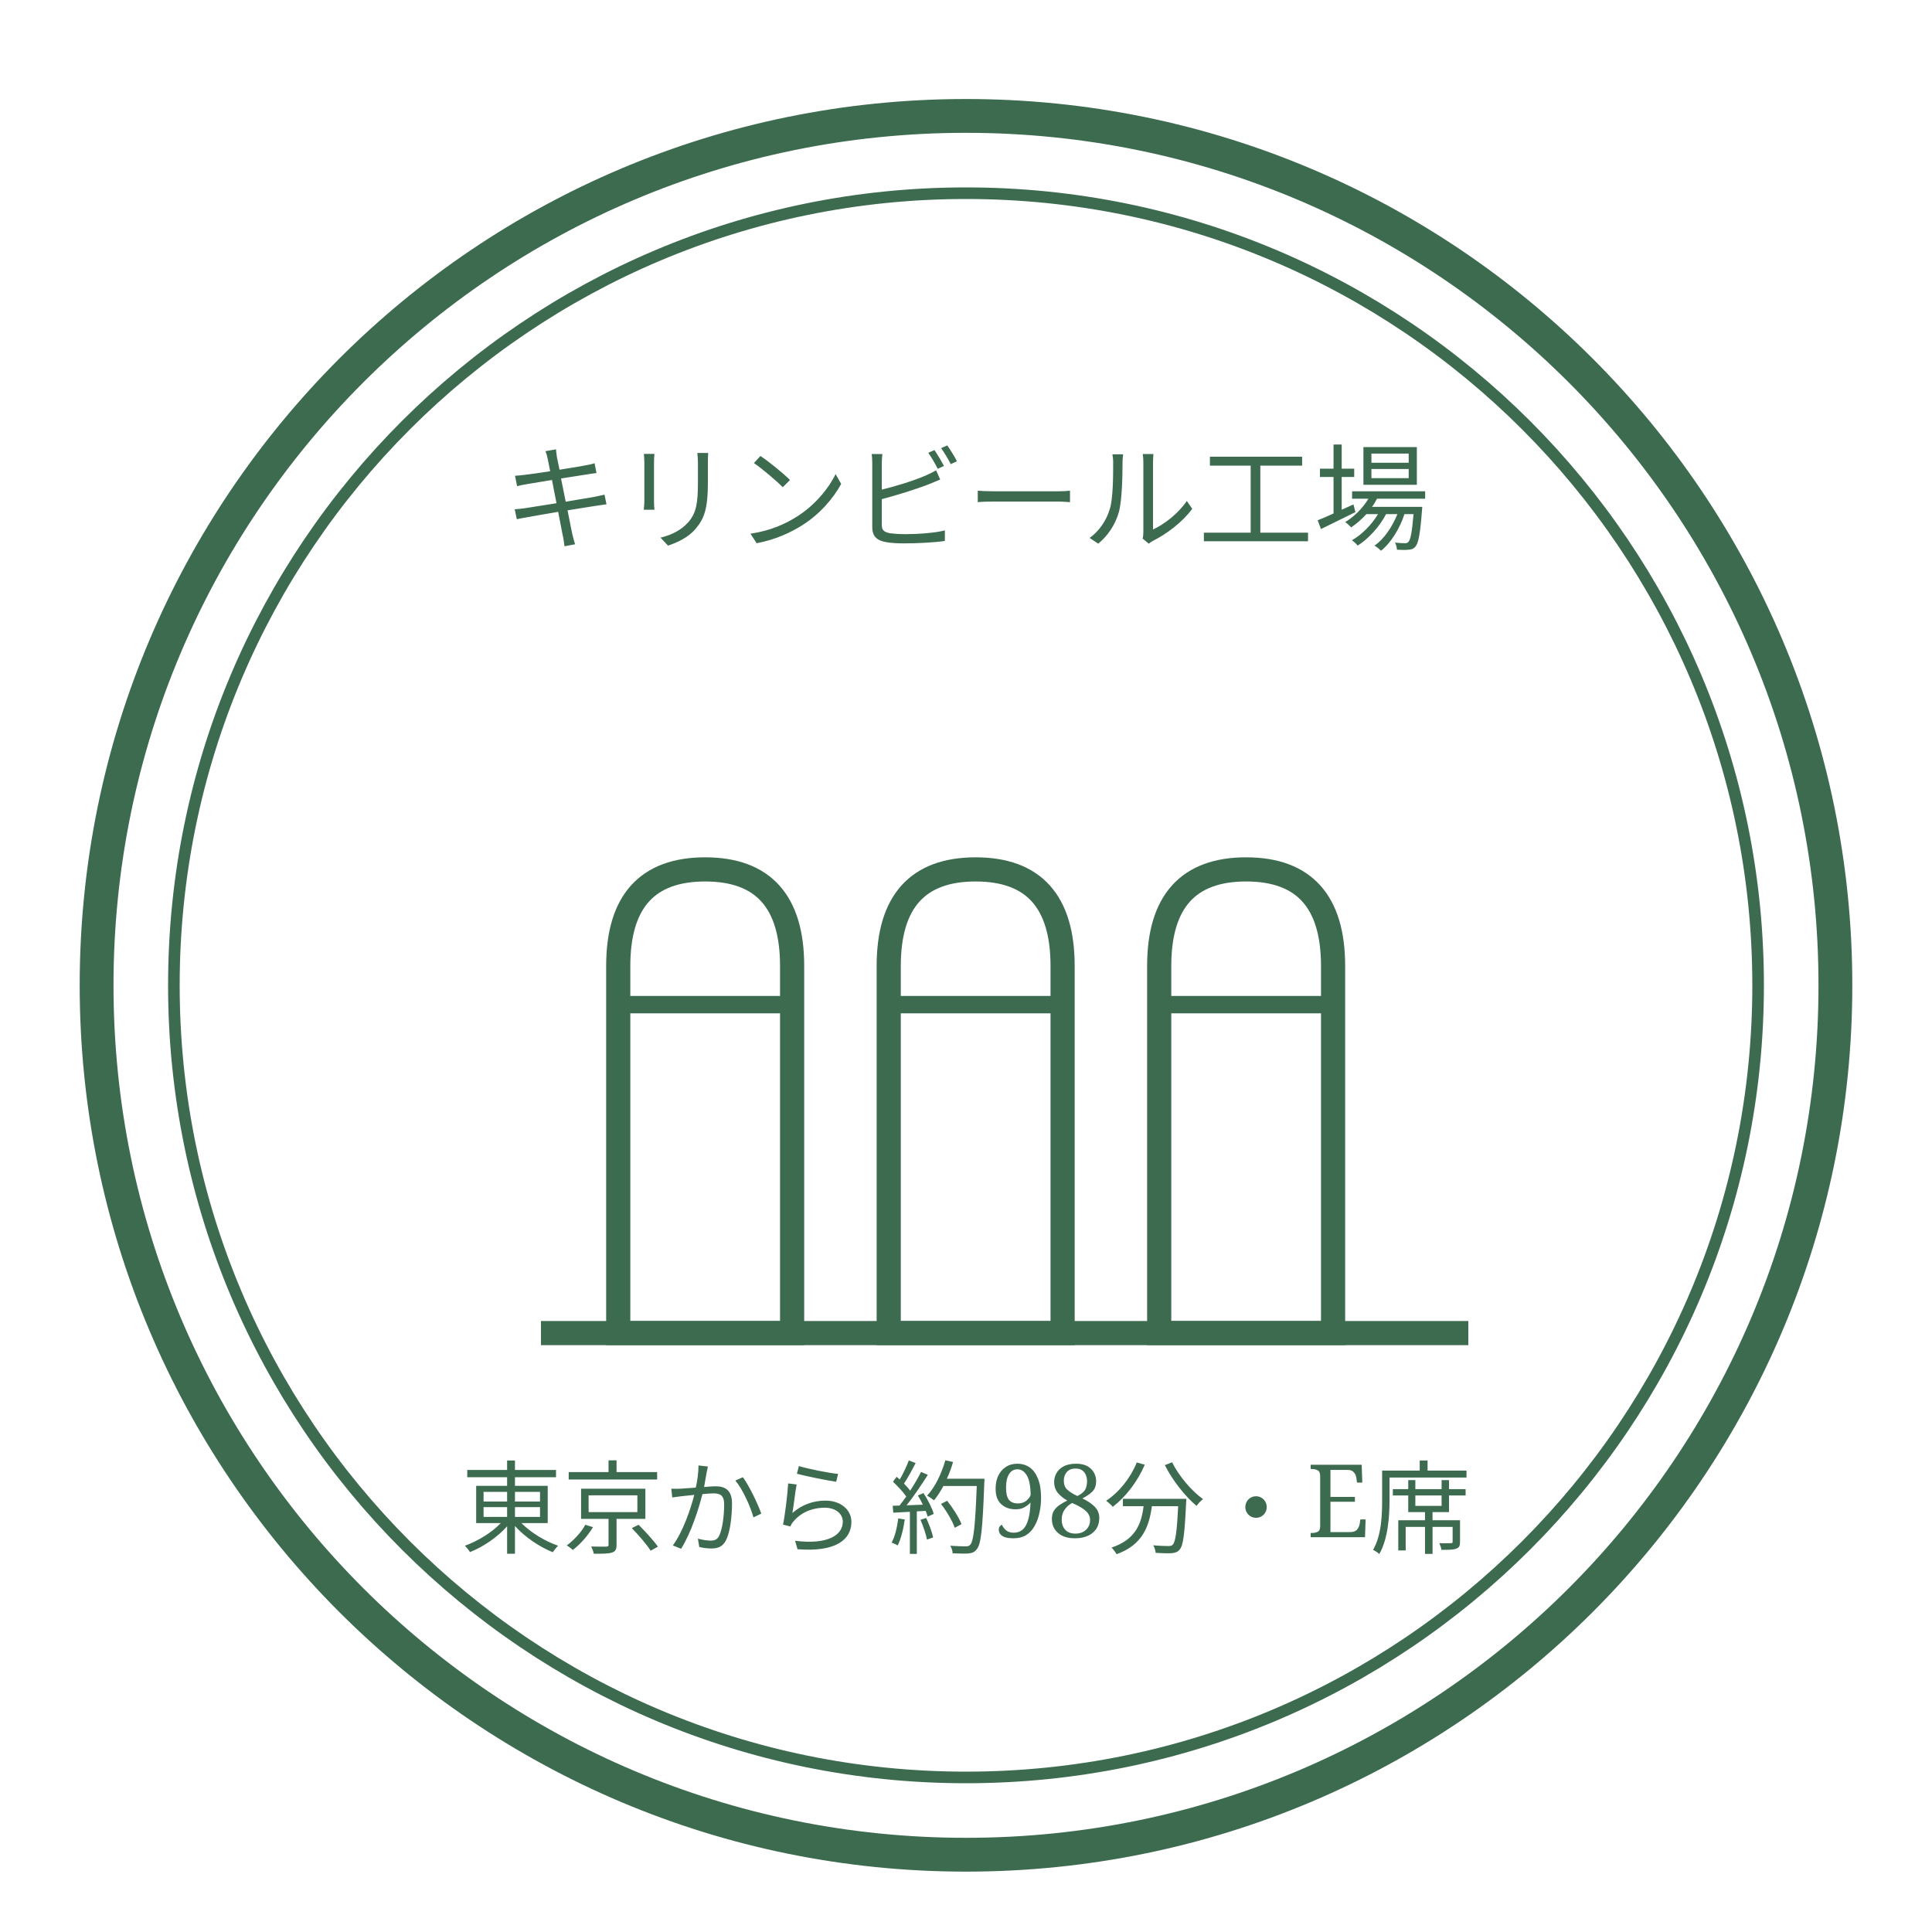
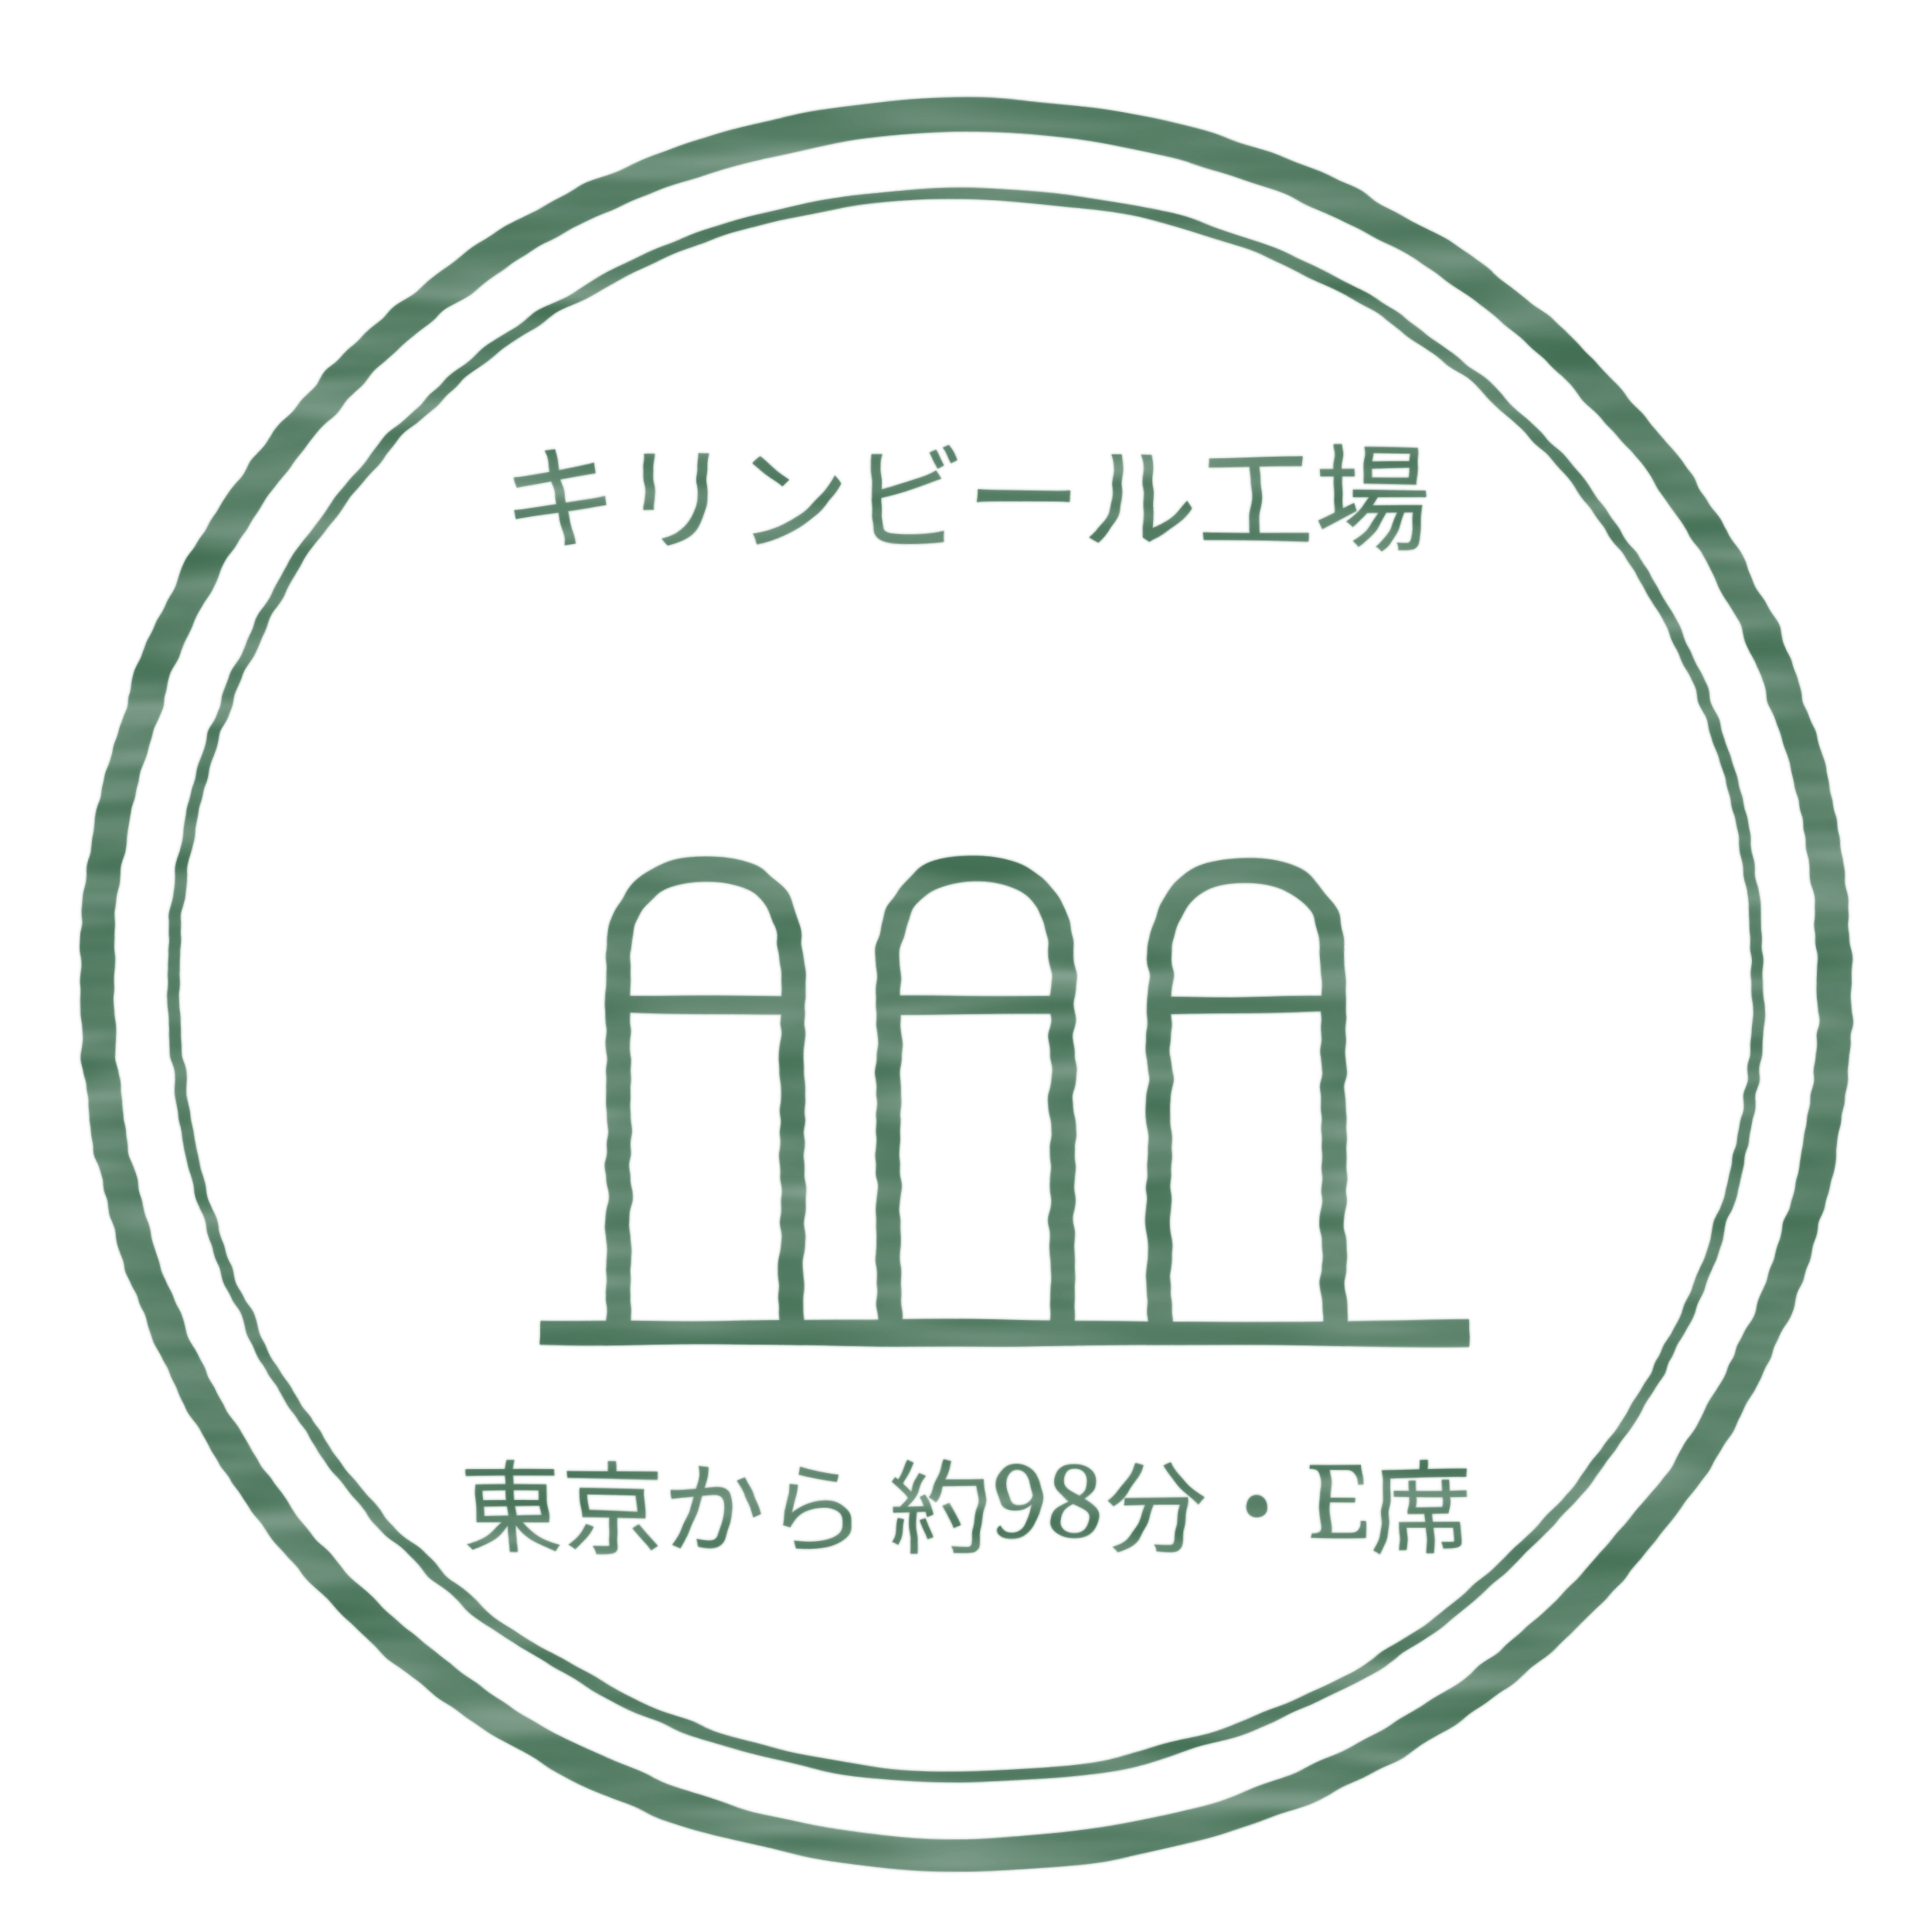
<svg xmlns="http://www.w3.org/2000/svg" viewBox="0 0 200 200" role="img" aria-label="キリンビール工場 車窓スタンプ">
-   <g stroke="#3d6b4f" fill="#3d6b4f">
+   <defs>
+     <filter id="stampInk" x="-5%" y="-5%" width="110%" height="110%" color-interpolation-filters="sRGB">
+       <feTurbulence type="fractalNoise" baseFrequency="0.045 0.32" numOctaves="2" seed="17" result="paperGrain" />
+       <feDisplacementMap in="SourceGraphic" in2="paperGrain" scale="0.85" xChannelSelector="R" yChannelSelector="G" result="roughInk" />
+       <feColorMatrix in="paperGrain" type="matrix" values="0 0 0 0 1  0 0 0 0 1  0 0 0 0 1  0.3 0.3 0.3 0 0.15" result="inkDensity" />
+       <feComposite in="roughInk" in2="inkDensity" operator="in" result="unevenInk" />
+       <feGaussianBlur in="unevenInk" stdDeviation="0.16" result="inkBleed" />
+       <feMerge>
+         <feMergeNode in="inkBleed" />
+         <feMergeNode in="unevenInk" />
+       </feMerge>
+     </filter>
+   </defs>
+   <g stroke="#3d6b4f" fill="#3d6b4f" filter="url(#stampInk)">
    <circle cx="100" cy="102" r="90" fill="none" stroke-width="3.5" />
    <circle cx="100" cy="102" r="82" fill="none" stroke-width="1.2" />
    <text x="100" y="56" text-anchor="middle" font-size="12" font-weight="500" font-family="'Shippori Mincho','Hiragino Mincho ProN','Yu Mincho',serif" stroke="none">キリンビール工場</text>
    <g fill="none" stroke-width="2.5">
      <path d="M64 138 V100 Q64 90 73 90 Q82 90 82 100 V138 Z" />
      <path d="M64 104 H82" stroke-width="1.8" />
      <path d="M92 138 V100 Q92 90 101 90 Q110 90 110 100 V138 Z" />
      <path d="M92 104 H110" stroke-width="1.8" />
      <path d="M120 138 V100 Q120 90 129 90 Q138 90 138 100 V138 Z" />
      <path d="M120 104 H138" stroke-width="1.8" />
      <path d="M56 138 H152" />
    </g>
    <text x="100" y="160" text-anchor="middle" font-size="10.5" font-family="'Shippori Mincho','Hiragino Mincho ProN','Yu Mincho',serif" stroke="none">東京から 約98分・E席</text>
  </g>
</svg>
